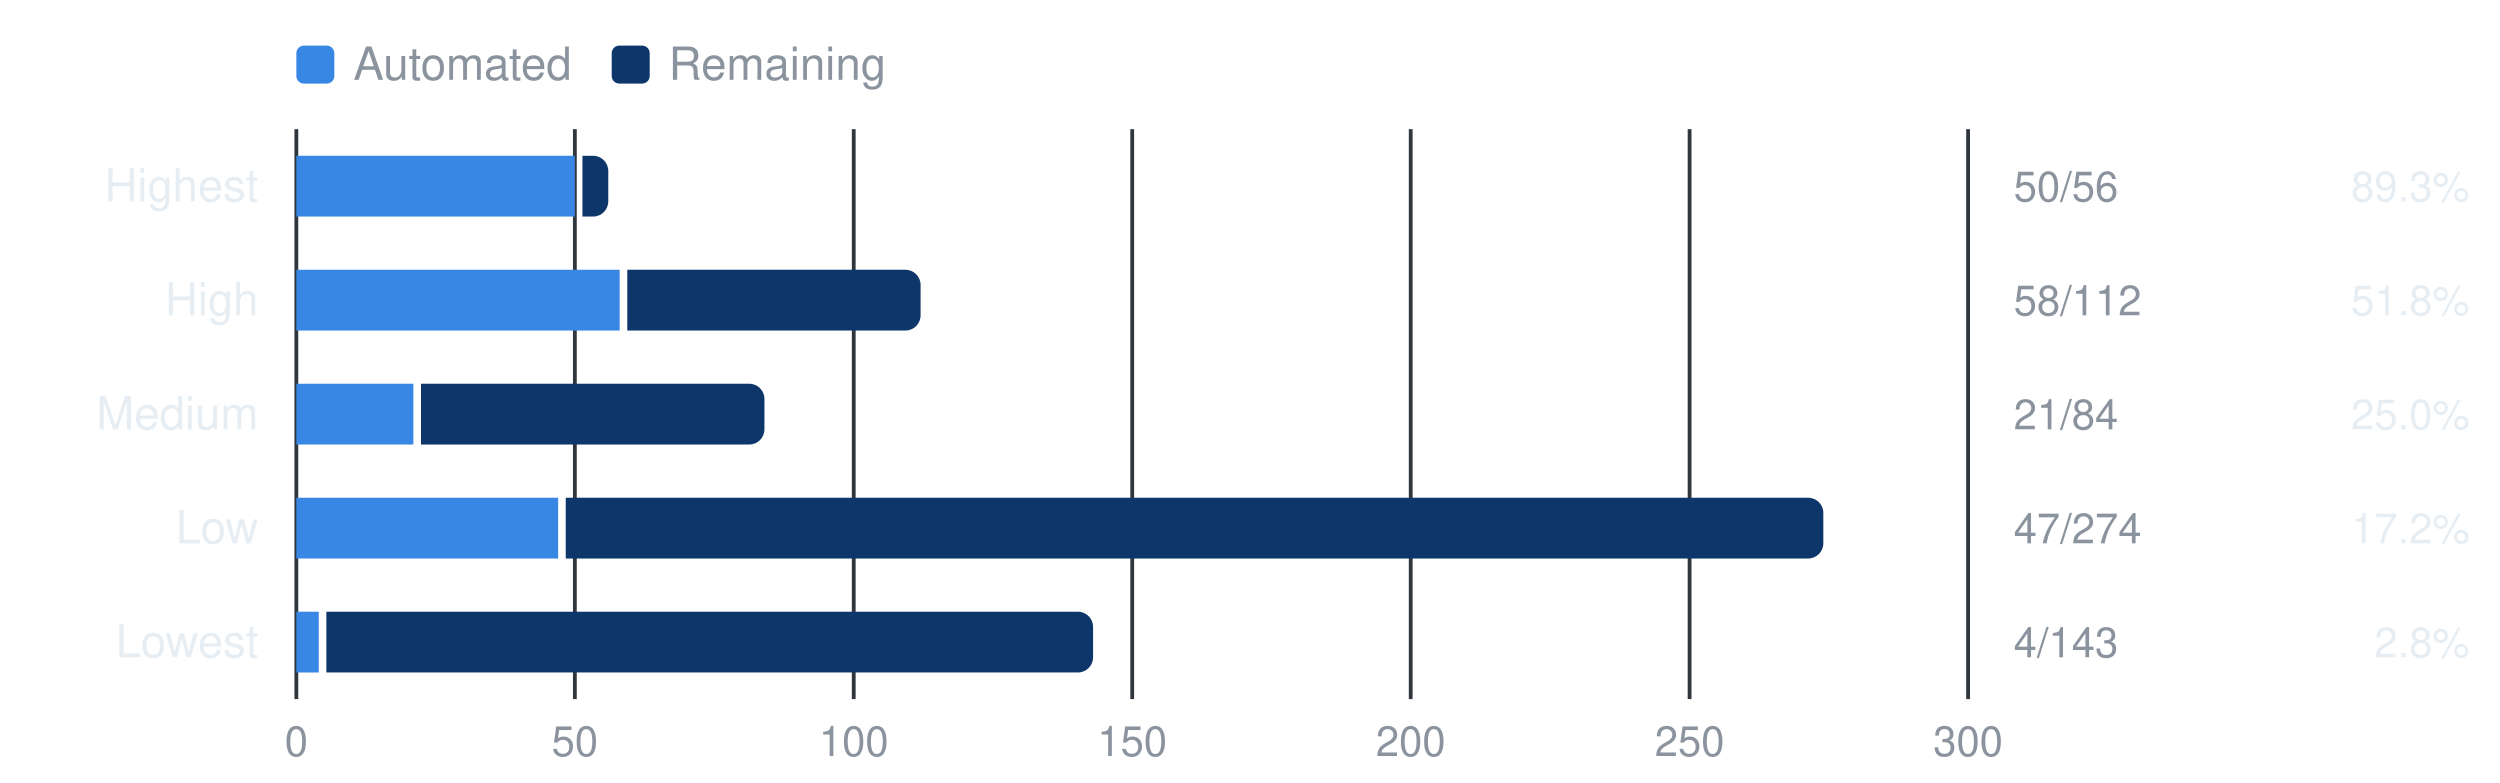
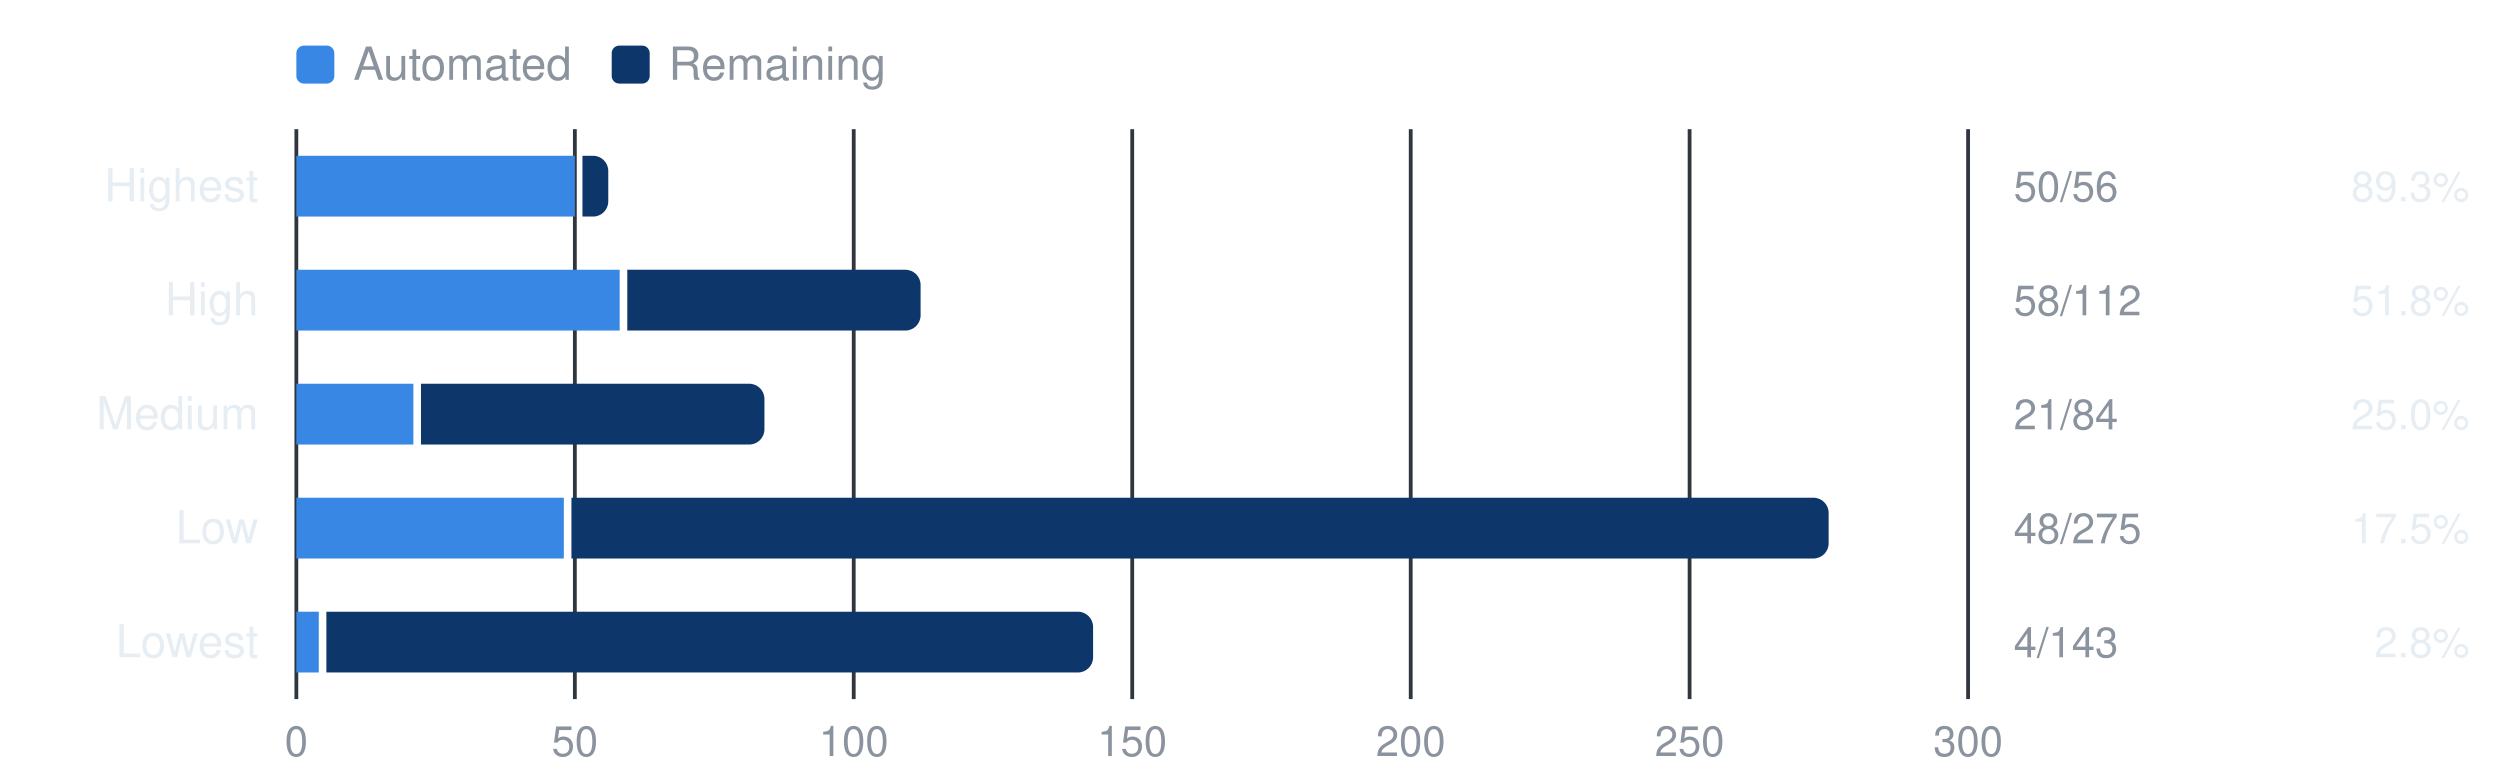
<svg xmlns="http://www.w3.org/2000/svg" width="658" height="206" viewBox="0 0 658 206" role="img" aria-label="Automated versus remaining conda CLI test cases, by priority">
  <g font-family="-apple-system,BlinkMacSystemFont,Segoe UI,Helvetica,Arial,sans-serif" font-size="12">
    <rect x="78" y="12" width="10" height="10" rx="2" fill="#3987e5" />
    <text x="93" y="21" fill="#8b949e">Automated</text>
    <rect x="161" y="12" width="10" height="10" rx="2" fill="#0d366b" />
    <text x="176" y="21" fill="#8b949e">Remaining</text>
    <line x1="78.0" y1="34" x2="78.0" y2="184" stroke="#30363d" stroke-width="1" />
    <text x="78.0" y="199" fill="#8b949e" font-size="11" text-anchor="middle">0</text>
    <line x1="151.3" y1="34" x2="151.3" y2="184" stroke="#30363d" stroke-width="1" />
    <text x="151.3" y="199" fill="#8b949e" font-size="11" text-anchor="middle">50</text>
    <line x1="224.7" y1="34" x2="224.7" y2="184" stroke="#30363d" stroke-width="1" />
    <text x="224.7" y="199" fill="#8b949e" font-size="11" text-anchor="middle">100</text>
    <line x1="298.0" y1="34" x2="298.0" y2="184" stroke="#30363d" stroke-width="1" />
    <text x="298.0" y="199" fill="#8b949e" font-size="11" text-anchor="middle">150</text>
    <line x1="371.3" y1="34" x2="371.3" y2="184" stroke="#30363d" stroke-width="1" />
    <text x="371.3" y="199" fill="#8b949e" font-size="11" text-anchor="middle">200</text>
    <line x1="444.7" y1="34" x2="444.7" y2="184" stroke="#30363d" stroke-width="1" />
    <text x="444.7" y="199" fill="#8b949e" font-size="11" text-anchor="middle">250</text>
    <line x1="518.0" y1="34" x2="518.0" y2="184" stroke="#30363d" stroke-width="1" />
    <text x="518.0" y="199" fill="#8b949e" font-size="11" text-anchor="middle">300</text>
    <text x="68" y="53.0" fill="#e6edf3" text-anchor="end">Highest</text>
    <path d="M78.0,41.0h73.3v16.0h-73.3z" fill="#3987e5" />
    <path d="M153.3,41.0H156.1A4,4 0 0 1 160.1,45.0V53.0A4,4 0 0 1 156.1,57.0H153.3z" fill="#0d366b" />
    <text x="530" y="53.0" fill="#8b949e" font-size="11">50/56</text>
    <text x="650" y="53.0" fill="#e6edf3" font-size="11" text-anchor="end">89.3%</text>
    <text x="68" y="83.0" fill="#e6edf3" text-anchor="end">High</text>
    <path d="M78.0,71.0h85.1v16.0h-85.1z" fill="#3987e5" />
    <path d="M165.1,71.0H238.3A4,4 0 0 1 242.3,75.0V83.0A4,4 0 0 1 238.3,87.0H165.1z" fill="#0d366b" />
    <text x="530" y="83.0" fill="#8b949e" font-size="11">58/112</text>
    <text x="650" y="83.0" fill="#e6edf3" font-size="11" text-anchor="end">51.8%</text>
    <text x="68" y="113.0" fill="#e6edf3" text-anchor="end">Medium</text>
    <path d="M78.0,101.0h30.8v16.0h-30.8z" fill="#3987e5" />
    <path d="M110.8,101.0H197.2A4,4 0 0 1 201.2,105.0V113.0A4,4 0 0 1 197.2,117.0H110.8z" fill="#0d366b" />
    <text x="530" y="113.0" fill="#8b949e" font-size="11">21/84</text>
    <text x="650" y="113.0" fill="#e6edf3" font-size="11" text-anchor="end">25.0%</text>
    <text x="68" y="143.0" fill="#e6edf3" text-anchor="end">Low</text>
-     <path d="M78.0,131.0h68.9v16.0h-68.9z" fill="#3987e5" />
-     <path d="M148.9,131.0H475.9A4,4 0 0 1 479.9,135.0V143.0A4,4 0 0 1 475.9,147.0H148.9z" fill="#0d366b" />
-     <text x="530" y="143.0" fill="#8b949e" font-size="11">47/274</text>
-     <text x="650" y="143.0" fill="#e6edf3" font-size="11" text-anchor="end">17.2%</text>
+     <path d="M78.0,131.0h70.4v16.0h-70.4z" fill="#3987e5" />
+     <path d="M150.4,131.0H477.3A4,4 0 0 1 481.3,135.0V143.0A4,4 0 0 1 477.3,147.0H150.4z" fill="#0d366b" />
+     <text x="530" y="143.0" fill="#8b949e" font-size="11">48/275</text>
+     <text x="650" y="143.0" fill="#e6edf3" font-size="11" text-anchor="end">17.5%</text>
    <text x="68" y="173.0" fill="#e6edf3" text-anchor="end">Lowest</text>
    <path d="M78.0,161.0h5.9v16.0h-5.9z" fill="#3987e5" />
    <path d="M85.9,161.0H283.7A4,4 0 0 1 287.7,165.0V173.0A4,4 0 0 1 283.7,177.0H85.9z" fill="#0d366b" />
    <text x="530" y="173.0" fill="#8b949e" font-size="11">4/143</text>
    <text x="650" y="173.0" fill="#e6edf3" font-size="11" text-anchor="end">2.8%</text>
  </g>
</svg>
